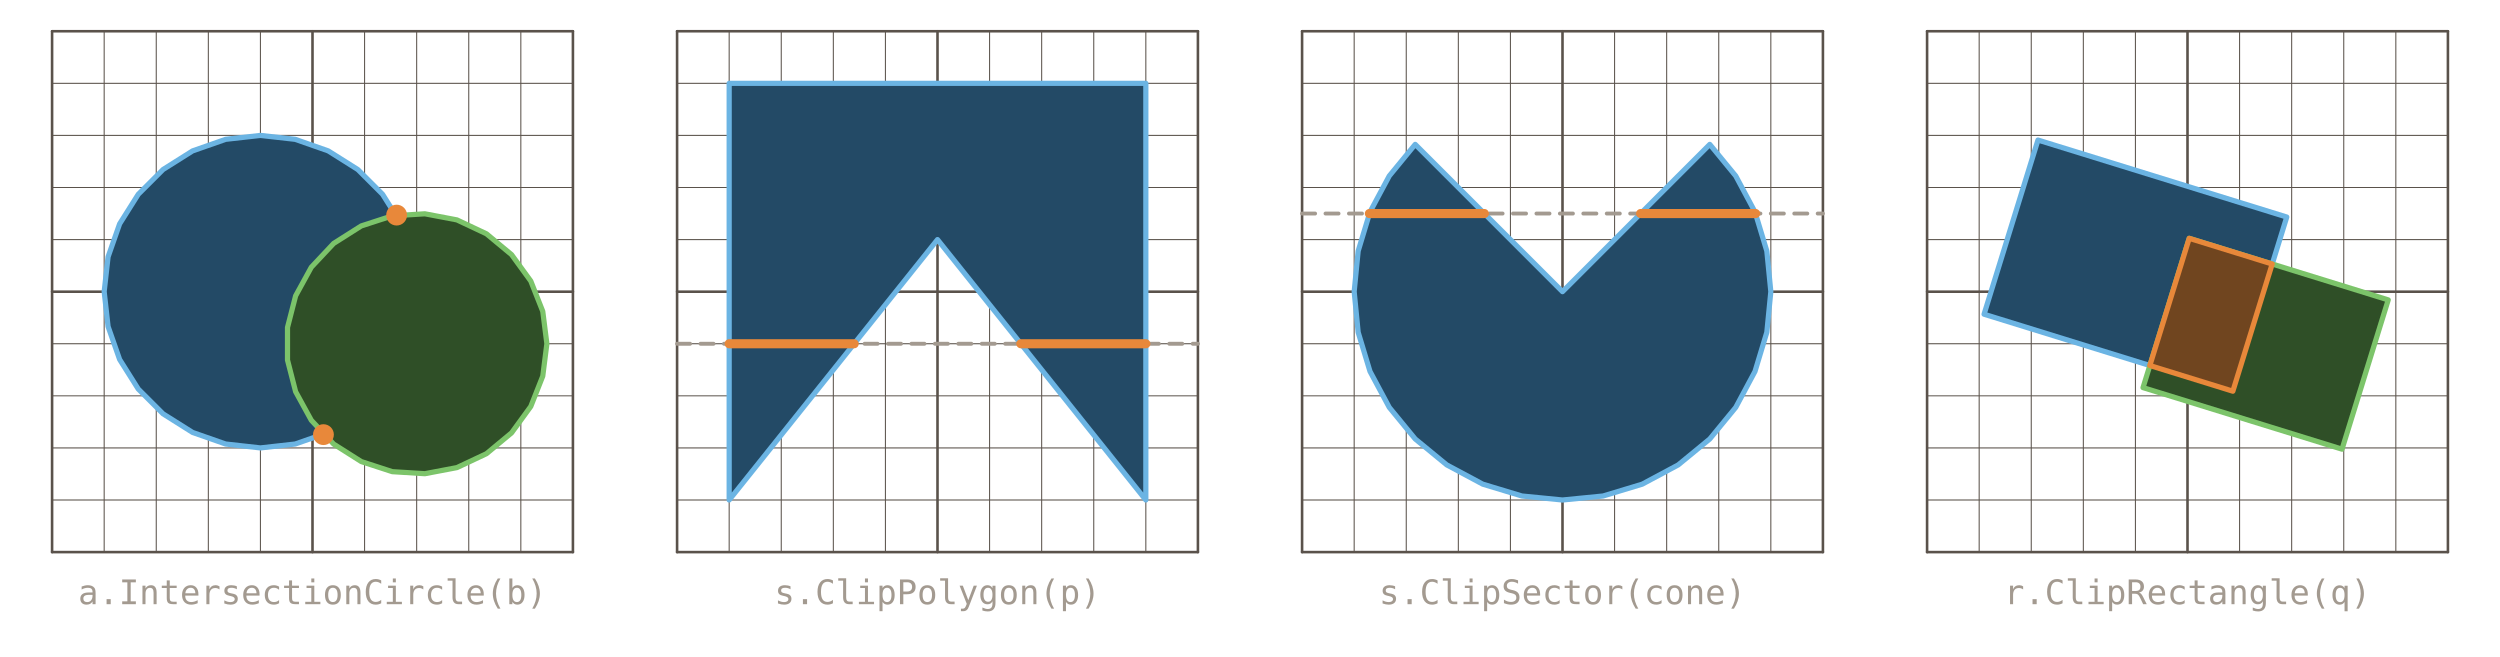
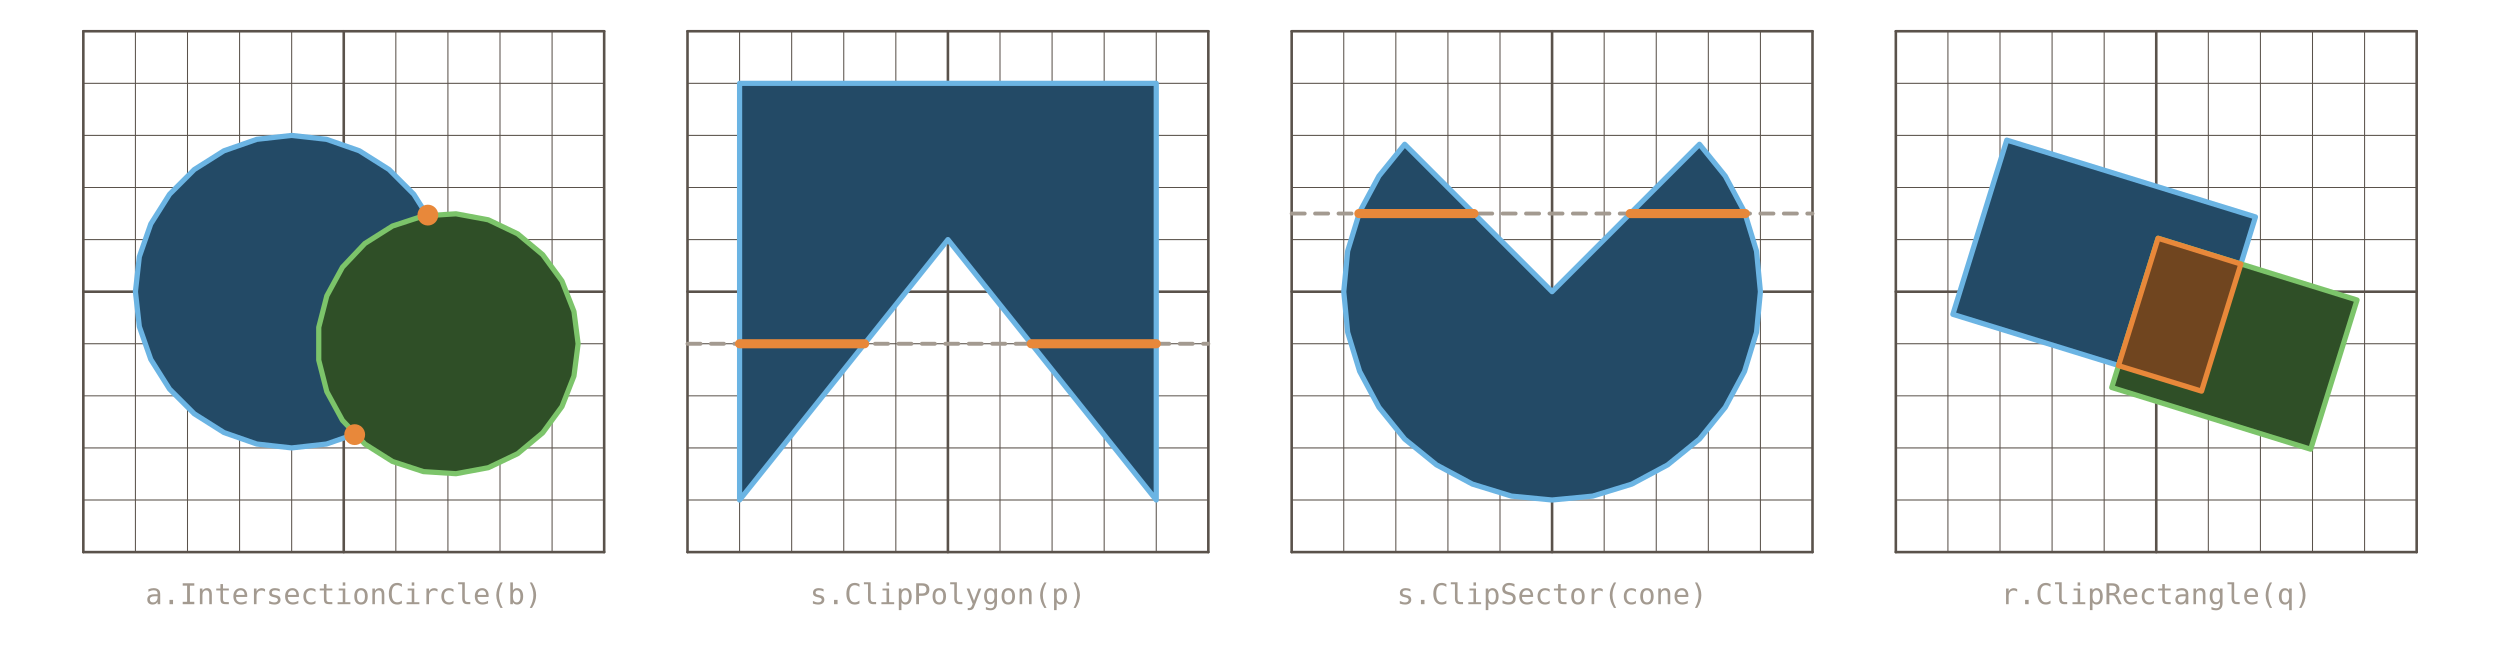
- <svg xmlns="http://www.w3.org/2000/svg" width="960" height="252" viewBox="0 0 960 252" role="img">
-   <g transform="translate(20.0 12.0) scale(20) translate(-0.000 -0.000)">
-     <line x1="0.000" y1="0.000" x2="0.000" y2="10.000" stroke="#5a524b" stroke-width="0.050" stroke-linecap="round" />
-     <line x1="1.000" y1="0.000" x2="1.000" y2="10.000" stroke="#5a524b" stroke-width="0.020" stroke-linecap="round" />
-     <line x1="2.000" y1="0.000" x2="2.000" y2="10.000" stroke="#5a524b" stroke-width="0.020" stroke-linecap="round" />
-     <line x1="3.000" y1="0.000" x2="3.000" y2="10.000" stroke="#5a524b" stroke-width="0.020" stroke-linecap="round" />
-     <line x1="4.000" y1="0.000" x2="4.000" y2="10.000" stroke="#5a524b" stroke-width="0.020" stroke-linecap="round" />
-     <line x1="5.000" y1="0.000" x2="5.000" y2="10.000" stroke="#5a524b" stroke-width="0.050" stroke-linecap="round" />
-     <line x1="6.000" y1="0.000" x2="6.000" y2="10.000" stroke="#5a524b" stroke-width="0.020" stroke-linecap="round" />
-     <line x1="7.000" y1="0.000" x2="7.000" y2="10.000" stroke="#5a524b" stroke-width="0.020" stroke-linecap="round" />
-     <line x1="8.000" y1="0.000" x2="8.000" y2="10.000" stroke="#5a524b" stroke-width="0.020" stroke-linecap="round" />
-     <line x1="9.000" y1="0.000" x2="9.000" y2="10.000" stroke="#5a524b" stroke-width="0.020" stroke-linecap="round" />
-     <line x1="10.000" y1="0.000" x2="10.000" y2="10.000" stroke="#5a524b" stroke-width="0.050" stroke-linecap="round" />
-     <line x1="0.000" y1="0.000" x2="10.000" y2="0.000" stroke="#5a524b" stroke-width="0.050" stroke-linecap="round" />
-     <line x1="0.000" y1="1.000" x2="10.000" y2="1.000" stroke="#5a524b" stroke-width="0.020" stroke-linecap="round" />
-     <line x1="0.000" y1="2.000" x2="10.000" y2="2.000" stroke="#5a524b" stroke-width="0.020" stroke-linecap="round" />
-     <line x1="0.000" y1="3.000" x2="10.000" y2="3.000" stroke="#5a524b" stroke-width="0.020" stroke-linecap="round" />
-     <line x1="0.000" y1="4.000" x2="10.000" y2="4.000" stroke="#5a524b" stroke-width="0.020" stroke-linecap="round" />
-     <line x1="0.000" y1="5.000" x2="10.000" y2="5.000" stroke="#5a524b" stroke-width="0.050" stroke-linecap="round" />
-     <line x1="0.000" y1="6.000" x2="10.000" y2="6.000" stroke="#5a524b" stroke-width="0.020" stroke-linecap="round" />
-     <line x1="0.000" y1="7.000" x2="10.000" y2="7.000" stroke="#5a524b" stroke-width="0.020" stroke-linecap="round" />
-     <line x1="0.000" y1="8.000" x2="10.000" y2="8.000" stroke="#5a524b" stroke-width="0.020" stroke-linecap="round" />
-     <line x1="0.000" y1="9.000" x2="10.000" y2="9.000" stroke="#5a524b" stroke-width="0.020" stroke-linecap="round" />
-     <line x1="0.000" y1="10.000" x2="10.000" y2="10.000" stroke="#5a524b" stroke-width="0.050" stroke-linecap="round" />
-     <polygon points="7.000,5.000 6.925,5.668 6.703,6.302 6.345,6.870 5.870,7.345 5.302,7.703 4.668,7.925 4.000,8.000 3.332,7.925 2.698,7.703 2.130,7.345 1.655,6.870 1.297,6.302 1.075,5.668 1.000,5.000 1.075,4.332 1.297,3.698 1.655,3.130 2.130,2.655 2.698,2.297 3.332,2.075 4.000,2.000 4.668,2.075 5.302,2.297 5.870,2.655 6.345,3.130 6.703,3.698 6.925,4.332" fill="#234a66" stroke="#6bb4e3" stroke-width="0.100" stroke-linejoin="round" />
-     <polygon points="9.500,6.000 9.421,6.622 9.191,7.204 8.822,7.711 8.340,8.111 7.773,8.378 7.157,8.495 6.532,8.456 5.936,8.262 5.406,7.926 4.977,7.469 4.676,6.920 4.520,6.313 4.520,5.687 4.676,5.080 4.977,4.531 5.406,4.074 5.936,3.738 6.532,3.544 7.157,3.505 7.773,3.622 8.340,3.889 8.822,4.289 9.191,4.796 9.421,5.378" fill="#2f4f27" stroke="#7cc46a" stroke-width="0.100" stroke-linejoin="round" />
-     <circle cx="5.210" cy="7.745" r="0.200" fill="#e8883a" />
-     <circle cx="6.615" cy="3.530" r="0.200" fill="#e8883a" />
+ <svg xmlns="http://www.w3.org/2000/svg" width="960" height="248" viewBox="0 0 960 248" role="img">
+   <g transform="translate(32.0 12.0)">
+     <line x1="0.0" y1="0.0" x2="0.0" y2="200.0" fill="none" stroke="#5a524b" stroke-width="1" stroke-linecap="round" />
+     <line x1="20.0" y1="0.0" x2="20.0" y2="200.0" fill="none" stroke="#5a524b" stroke-width="0.4" stroke-linecap="round" />
+     <line x1="40.0" y1="0.0" x2="40.0" y2="200.0" fill="none" stroke="#5a524b" stroke-width="0.4" stroke-linecap="round" />
+     <line x1="60.0" y1="0.0" x2="60.0" y2="200.0" fill="none" stroke="#5a524b" stroke-width="0.4" stroke-linecap="round" />
+     <line x1="80.0" y1="0.0" x2="80.0" y2="200.0" fill="none" stroke="#5a524b" stroke-width="0.4" stroke-linecap="round" />
+     <line x1="100.0" y1="0.0" x2="100.0" y2="200.0" fill="none" stroke="#5a524b" stroke-width="1" stroke-linecap="round" />
+     <line x1="120.0" y1="0.0" x2="120.0" y2="200.0" fill="none" stroke="#5a524b" stroke-width="0.4" stroke-linecap="round" />
+     <line x1="140.0" y1="0.0" x2="140.0" y2="200.0" fill="none" stroke="#5a524b" stroke-width="0.4" stroke-linecap="round" />
+     <line x1="160.0" y1="0.0" x2="160.0" y2="200.0" fill="none" stroke="#5a524b" stroke-width="0.4" stroke-linecap="round" />
+     <line x1="180.0" y1="0.0" x2="180.0" y2="200.0" fill="none" stroke="#5a524b" stroke-width="0.4" stroke-linecap="round" />
+     <line x1="200.0" y1="0.0" x2="200.0" y2="200.0" fill="none" stroke="#5a524b" stroke-width="1" stroke-linecap="round" />
+     <line x1="0.0" y1="0.0" x2="200.0" y2="0.0" fill="none" stroke="#5a524b" stroke-width="1" stroke-linecap="round" />
+     <line x1="0.0" y1="20.0" x2="200.0" y2="20.0" fill="none" stroke="#5a524b" stroke-width="0.4" stroke-linecap="round" />
+     <line x1="0.0" y1="40.0" x2="200.0" y2="40.0" fill="none" stroke="#5a524b" stroke-width="0.4" stroke-linecap="round" />
+     <line x1="0.0" y1="60.0" x2="200.0" y2="60.0" fill="none" stroke="#5a524b" stroke-width="0.4" stroke-linecap="round" />
+     <line x1="0.0" y1="80.0" x2="200.0" y2="80.0" fill="none" stroke="#5a524b" stroke-width="0.4" stroke-linecap="round" />
+     <line x1="0.0" y1="100.0" x2="200.0" y2="100.0" fill="none" stroke="#5a524b" stroke-width="1" stroke-linecap="round" />
+     <line x1="0.0" y1="120.0" x2="200.0" y2="120.0" fill="none" stroke="#5a524b" stroke-width="0.4" stroke-linecap="round" />
+     <line x1="0.0" y1="140.0" x2="200.0" y2="140.0" fill="none" stroke="#5a524b" stroke-width="0.4" stroke-linecap="round" />
+     <line x1="0.0" y1="160.0" x2="200.0" y2="160.0" fill="none" stroke="#5a524b" stroke-width="0.4" stroke-linecap="round" />
+     <line x1="0.0" y1="180.0" x2="200.0" y2="180.0" fill="none" stroke="#5a524b" stroke-width="0.4" stroke-linecap="round" />
+     <line x1="0.0" y1="200.0" x2="200.0" y2="200.0" fill="none" stroke="#5a524b" stroke-width="1" stroke-linecap="round" />
+     <polygon points="140.0,100.0 138.5,113.4 134.1,126.0 126.9,137.4 117.4,146.9 106.0,154.1 93.4,158.5 80.0,160.0 66.6,158.5 54.0,154.1 42.6,146.9 33.1,137.4 25.9,126.0 21.5,113.4 20.0,100.0 21.5,86.6 25.9,74.0 33.1,62.6 42.6,53.1 54.0,45.9 66.6,41.5 80.0,40.0 93.4,41.5 106.0,45.9 117.4,53.1 126.9,62.6 134.1,74.0 138.5,86.6" fill="#234a66" stroke="#6bb4e3" stroke-width="2" stroke-linejoin="round" />
+     <polygon points="190.0,120.0 188.4,132.4 183.8,144.1 176.4,154.2 166.8,162.2 155.5,167.6 143.1,169.9 130.6,169.1 118.7,165.2 108.1,158.5 99.5,149.4 93.5,138.4 90.4,126.3 90.4,113.7 93.5,101.6 99.5,90.6 108.1,81.5 118.7,74.8 130.6,70.9 143.1,70.1 155.5,72.4 166.8,77.8 176.4,85.8 183.8,95.9 188.4,107.6" fill="#2f4f27" stroke="#7cc46a" stroke-width="2" stroke-linejoin="round" />
+     <circle cx="104.2" cy="154.9" r="4" fill="#e8883a" stroke="none" />
+     <circle cx="132.3" cy="70.6" r="4" fill="#e8883a" stroke="none" />
  </g>
-   <text x="120.0" y="232.0" font-family="ui-monospace, SFMono-Regular, Menlo, Consolas, monospace" font-size="13" text-anchor="middle" fill="#a39a90">a.IntersectionCircle(b)</text>
-   <g transform="translate(260.0 12.0) scale(20) translate(-0.000 -0.000)">
-     <line x1="0.000" y1="0.000" x2="0.000" y2="10.000" stroke="#5a524b" stroke-width="0.050" stroke-linecap="round" />
-     <line x1="1.000" y1="0.000" x2="1.000" y2="10.000" stroke="#5a524b" stroke-width="0.020" stroke-linecap="round" />
-     <line x1="2.000" y1="0.000" x2="2.000" y2="10.000" stroke="#5a524b" stroke-width="0.020" stroke-linecap="round" />
-     <line x1="3.000" y1="0.000" x2="3.000" y2="10.000" stroke="#5a524b" stroke-width="0.020" stroke-linecap="round" />
-     <line x1="4.000" y1="0.000" x2="4.000" y2="10.000" stroke="#5a524b" stroke-width="0.020" stroke-linecap="round" />
-     <line x1="5.000" y1="0.000" x2="5.000" y2="10.000" stroke="#5a524b" stroke-width="0.050" stroke-linecap="round" />
-     <line x1="6.000" y1="0.000" x2="6.000" y2="10.000" stroke="#5a524b" stroke-width="0.020" stroke-linecap="round" />
-     <line x1="7.000" y1="0.000" x2="7.000" y2="10.000" stroke="#5a524b" stroke-width="0.020" stroke-linecap="round" />
-     <line x1="8.000" y1="0.000" x2="8.000" y2="10.000" stroke="#5a524b" stroke-width="0.020" stroke-linecap="round" />
-     <line x1="9.000" y1="0.000" x2="9.000" y2="10.000" stroke="#5a524b" stroke-width="0.020" stroke-linecap="round" />
-     <line x1="10.000" y1="0.000" x2="10.000" y2="10.000" stroke="#5a524b" stroke-width="0.050" stroke-linecap="round" />
-     <line x1="0.000" y1="0.000" x2="10.000" y2="0.000" stroke="#5a524b" stroke-width="0.050" stroke-linecap="round" />
-     <line x1="0.000" y1="1.000" x2="10.000" y2="1.000" stroke="#5a524b" stroke-width="0.020" stroke-linecap="round" />
-     <line x1="0.000" y1="2.000" x2="10.000" y2="2.000" stroke="#5a524b" stroke-width="0.020" stroke-linecap="round" />
-     <line x1="0.000" y1="3.000" x2="10.000" y2="3.000" stroke="#5a524b" stroke-width="0.020" stroke-linecap="round" />
-     <line x1="0.000" y1="4.000" x2="10.000" y2="4.000" stroke="#5a524b" stroke-width="0.020" stroke-linecap="round" />
-     <line x1="0.000" y1="5.000" x2="10.000" y2="5.000" stroke="#5a524b" stroke-width="0.050" stroke-linecap="round" />
-     <line x1="0.000" y1="6.000" x2="10.000" y2="6.000" stroke="#5a524b" stroke-width="0.020" stroke-linecap="round" />
-     <line x1="0.000" y1="7.000" x2="10.000" y2="7.000" stroke="#5a524b" stroke-width="0.020" stroke-linecap="round" />
-     <line x1="0.000" y1="8.000" x2="10.000" y2="8.000" stroke="#5a524b" stroke-width="0.020" stroke-linecap="round" />
-     <line x1="0.000" y1="9.000" x2="10.000" y2="9.000" stroke="#5a524b" stroke-width="0.020" stroke-linecap="round" />
-     <line x1="0.000" y1="10.000" x2="10.000" y2="10.000" stroke="#5a524b" stroke-width="0.050" stroke-linecap="round" />
-     <polygon points="1.000,1.000 9.000,1.000 9.000,9.000 5.000,4.000 1.000,9.000" fill="#234a66" stroke="#6bb4e3" stroke-width="0.100" stroke-linejoin="round" />
-     <line x1="0.000" y1="6.000" x2="10.000" y2="6.000" stroke="#a39a90" stroke-width="0.075" stroke-dasharray="0.250 0.200" stroke-linecap="round" />
-     <line x1="1.000" y1="6.000" x2="3.400" y2="6.000" stroke="#e8883a" stroke-width="0.175" stroke-linecap="round" />
-     <line x1="6.600" y1="6.000" x2="9.000" y2="6.000" stroke="#e8883a" stroke-width="0.175" stroke-linecap="round" />
+   <text x="132.0" y="232.0" font-family="ui-monospace, SFMono-Regular, Menlo, Consolas, monospace" font-size="11" text-anchor="middle" fill="#a39a90">a.IntersectionCircle(b)</text>
+   <g transform="translate(264.0 12.0)">
+     <line x1="0.0" y1="0.0" x2="0.0" y2="200.0" fill="none" stroke="#5a524b" stroke-width="1" stroke-linecap="round" />
+     <line x1="20.0" y1="0.0" x2="20.0" y2="200.0" fill="none" stroke="#5a524b" stroke-width="0.4" stroke-linecap="round" />
+     <line x1="40.0" y1="0.0" x2="40.0" y2="200.0" fill="none" stroke="#5a524b" stroke-width="0.4" stroke-linecap="round" />
+     <line x1="60.0" y1="0.0" x2="60.0" y2="200.0" fill="none" stroke="#5a524b" stroke-width="0.4" stroke-linecap="round" />
+     <line x1="80.0" y1="0.0" x2="80.0" y2="200.0" fill="none" stroke="#5a524b" stroke-width="0.4" stroke-linecap="round" />
+     <line x1="100.0" y1="0.0" x2="100.0" y2="200.0" fill="none" stroke="#5a524b" stroke-width="1" stroke-linecap="round" />
+     <line x1="120.0" y1="0.0" x2="120.0" y2="200.0" fill="none" stroke="#5a524b" stroke-width="0.4" stroke-linecap="round" />
+     <line x1="140.0" y1="0.0" x2="140.0" y2="200.0" fill="none" stroke="#5a524b" stroke-width="0.4" stroke-linecap="round" />
+     <line x1="160.0" y1="0.0" x2="160.0" y2="200.0" fill="none" stroke="#5a524b" stroke-width="0.4" stroke-linecap="round" />
+     <line x1="180.0" y1="0.0" x2="180.0" y2="200.0" fill="none" stroke="#5a524b" stroke-width="0.4" stroke-linecap="round" />
+     <line x1="200.0" y1="0.0" x2="200.0" y2="200.0" fill="none" stroke="#5a524b" stroke-width="1" stroke-linecap="round" />
+     <line x1="0.0" y1="0.0" x2="200.0" y2="0.0" fill="none" stroke="#5a524b" stroke-width="1" stroke-linecap="round" />
+     <line x1="0.0" y1="20.0" x2="200.0" y2="20.0" fill="none" stroke="#5a524b" stroke-width="0.4" stroke-linecap="round" />
+     <line x1="0.0" y1="40.0" x2="200.0" y2="40.0" fill="none" stroke="#5a524b" stroke-width="0.4" stroke-linecap="round" />
+     <line x1="0.0" y1="60.0" x2="200.0" y2="60.0" fill="none" stroke="#5a524b" stroke-width="0.4" stroke-linecap="round" />
+     <line x1="0.0" y1="80.0" x2="200.0" y2="80.0" fill="none" stroke="#5a524b" stroke-width="0.4" stroke-linecap="round" />
+     <line x1="0.0" y1="100.0" x2="200.0" y2="100.0" fill="none" stroke="#5a524b" stroke-width="1" stroke-linecap="round" />
+     <line x1="0.0" y1="120.0" x2="200.0" y2="120.0" fill="none" stroke="#5a524b" stroke-width="0.4" stroke-linecap="round" />
+     <line x1="0.0" y1="140.0" x2="200.0" y2="140.0" fill="none" stroke="#5a524b" stroke-width="0.4" stroke-linecap="round" />
+     <line x1="0.0" y1="160.0" x2="200.0" y2="160.0" fill="none" stroke="#5a524b" stroke-width="0.4" stroke-linecap="round" />
+     <line x1="0.0" y1="180.0" x2="200.0" y2="180.0" fill="none" stroke="#5a524b" stroke-width="0.4" stroke-linecap="round" />
+     <line x1="0.0" y1="200.0" x2="200.0" y2="200.0" fill="none" stroke="#5a524b" stroke-width="1" stroke-linecap="round" />
+     <polygon points="20.0,20.0 180.0,20.0 180.0,180.0 100.0,80.0 20.0,180.0" fill="#234a66" stroke="#6bb4e3" stroke-width="2" stroke-linejoin="round" />
+     <line x1="0.0" y1="120.0" x2="200.0" y2="120.0" fill="none" stroke="#a39a90" stroke-width="1.5" stroke-dasharray="5 4" stroke-linecap="round" />
+     <line x1="20.0" y1="120.0" x2="68.0" y2="120.0" fill="none" stroke="#e8883a" stroke-width="3.5" stroke-linecap="round" />
+     <line x1="132.0" y1="120.0" x2="180.0" y2="120.0" fill="none" stroke="#e8883a" stroke-width="3.5" stroke-linecap="round" />
  </g>
-   <text x="360.0" y="232.0" font-family="ui-monospace, SFMono-Regular, Menlo, Consolas, monospace" font-size="13" text-anchor="middle" fill="#a39a90">s.ClipPolygon(p)</text>
-   <g transform="translate(500.0 12.0) scale(20) translate(-0.000 -0.000)">
-     <line x1="0.000" y1="0.000" x2="0.000" y2="10.000" stroke="#5a524b" stroke-width="0.050" stroke-linecap="round" />
-     <line x1="1.000" y1="0.000" x2="1.000" y2="10.000" stroke="#5a524b" stroke-width="0.020" stroke-linecap="round" />
-     <line x1="2.000" y1="0.000" x2="2.000" y2="10.000" stroke="#5a524b" stroke-width="0.020" stroke-linecap="round" />
-     <line x1="3.000" y1="0.000" x2="3.000" y2="10.000" stroke="#5a524b" stroke-width="0.020" stroke-linecap="round" />
-     <line x1="4.000" y1="0.000" x2="4.000" y2="10.000" stroke="#5a524b" stroke-width="0.020" stroke-linecap="round" />
-     <line x1="5.000" y1="0.000" x2="5.000" y2="10.000" stroke="#5a524b" stroke-width="0.050" stroke-linecap="round" />
-     <line x1="6.000" y1="0.000" x2="6.000" y2="10.000" stroke="#5a524b" stroke-width="0.020" stroke-linecap="round" />
-     <line x1="7.000" y1="0.000" x2="7.000" y2="10.000" stroke="#5a524b" stroke-width="0.020" stroke-linecap="round" />
-     <line x1="8.000" y1="0.000" x2="8.000" y2="10.000" stroke="#5a524b" stroke-width="0.020" stroke-linecap="round" />
-     <line x1="9.000" y1="0.000" x2="9.000" y2="10.000" stroke="#5a524b" stroke-width="0.020" stroke-linecap="round" />
-     <line x1="10.000" y1="0.000" x2="10.000" y2="10.000" stroke="#5a524b" stroke-width="0.050" stroke-linecap="round" />
-     <line x1="0.000" y1="0.000" x2="10.000" y2="0.000" stroke="#5a524b" stroke-width="0.050" stroke-linecap="round" />
-     <line x1="0.000" y1="1.000" x2="10.000" y2="1.000" stroke="#5a524b" stroke-width="0.020" stroke-linecap="round" />
-     <line x1="0.000" y1="2.000" x2="10.000" y2="2.000" stroke="#5a524b" stroke-width="0.020" stroke-linecap="round" />
-     <line x1="0.000" y1="3.000" x2="10.000" y2="3.000" stroke="#5a524b" stroke-width="0.020" stroke-linecap="round" />
-     <line x1="0.000" y1="4.000" x2="10.000" y2="4.000" stroke="#5a524b" stroke-width="0.020" stroke-linecap="round" />
-     <line x1="0.000" y1="5.000" x2="10.000" y2="5.000" stroke="#5a524b" stroke-width="0.050" stroke-linecap="round" />
-     <line x1="0.000" y1="6.000" x2="10.000" y2="6.000" stroke="#5a524b" stroke-width="0.020" stroke-linecap="round" />
-     <line x1="0.000" y1="7.000" x2="10.000" y2="7.000" stroke="#5a524b" stroke-width="0.020" stroke-linecap="round" />
-     <line x1="0.000" y1="8.000" x2="10.000" y2="8.000" stroke="#5a524b" stroke-width="0.020" stroke-linecap="round" />
-     <line x1="0.000" y1="9.000" x2="10.000" y2="9.000" stroke="#5a524b" stroke-width="0.020" stroke-linecap="round" />
-     <line x1="0.000" y1="10.000" x2="10.000" y2="10.000" stroke="#5a524b" stroke-width="0.050" stroke-linecap="round" />
-     <polygon points="5.000,5.000 7.828,2.172 8.326,2.778 8.696,3.469 8.923,4.220 9.000,5.000 8.923,5.780 8.696,6.531 8.326,7.222 7.828,7.828 7.222,8.326 6.531,8.696 5.780,8.923 5.000,9.000 4.220,8.923 3.469,8.696 2.778,8.326 2.172,7.828 1.674,7.222 1.304,6.531 1.077,5.780 1.000,5.000 1.077,4.220 1.304,3.469 1.674,2.778 2.172,2.172" fill="#234a66" stroke="#6bb4e3" stroke-width="0.100" stroke-linejoin="round" />
-     <line x1="0.000" y1="3.500" x2="10.000" y2="3.500" stroke="#a39a90" stroke-width="0.075" stroke-dasharray="0.250 0.200" stroke-linecap="round" />
-     <line x1="1.292" y1="3.500" x2="3.500" y2="3.500" stroke="#e8883a" stroke-width="0.175" stroke-linecap="round" />
-     <line x1="6.500" y1="3.500" x2="8.708" y2="3.500" stroke="#e8883a" stroke-width="0.175" stroke-linecap="round" />
+   <text x="364.0" y="232.0" font-family="ui-monospace, SFMono-Regular, Menlo, Consolas, monospace" font-size="11" text-anchor="middle" fill="#a39a90">s.ClipPolygon(p)</text>
+   <g transform="translate(496.0 12.0)">
+     <line x1="0.0" y1="0.0" x2="0.0" y2="200.0" fill="none" stroke="#5a524b" stroke-width="1" stroke-linecap="round" />
+     <line x1="20.0" y1="0.0" x2="20.0" y2="200.0" fill="none" stroke="#5a524b" stroke-width="0.4" stroke-linecap="round" />
+     <line x1="40.0" y1="0.0" x2="40.0" y2="200.0" fill="none" stroke="#5a524b" stroke-width="0.4" stroke-linecap="round" />
+     <line x1="60.0" y1="0.0" x2="60.0" y2="200.0" fill="none" stroke="#5a524b" stroke-width="0.4" stroke-linecap="round" />
+     <line x1="80.0" y1="0.0" x2="80.0" y2="200.0" fill="none" stroke="#5a524b" stroke-width="0.4" stroke-linecap="round" />
+     <line x1="100.0" y1="0.0" x2="100.0" y2="200.0" fill="none" stroke="#5a524b" stroke-width="1" stroke-linecap="round" />
+     <line x1="120.0" y1="0.0" x2="120.0" y2="200.0" fill="none" stroke="#5a524b" stroke-width="0.4" stroke-linecap="round" />
+     <line x1="140.0" y1="0.0" x2="140.0" y2="200.0" fill="none" stroke="#5a524b" stroke-width="0.4" stroke-linecap="round" />
+     <line x1="160.0" y1="0.0" x2="160.0" y2="200.0" fill="none" stroke="#5a524b" stroke-width="0.4" stroke-linecap="round" />
+     <line x1="180.0" y1="0.0" x2="180.0" y2="200.0" fill="none" stroke="#5a524b" stroke-width="0.4" stroke-linecap="round" />
+     <line x1="200.0" y1="0.0" x2="200.0" y2="200.0" fill="none" stroke="#5a524b" stroke-width="1" stroke-linecap="round" />
+     <line x1="0.0" y1="0.0" x2="200.0" y2="0.0" fill="none" stroke="#5a524b" stroke-width="1" stroke-linecap="round" />
+     <line x1="0.0" y1="20.0" x2="200.0" y2="20.0" fill="none" stroke="#5a524b" stroke-width="0.4" stroke-linecap="round" />
+     <line x1="0.0" y1="40.0" x2="200.0" y2="40.0" fill="none" stroke="#5a524b" stroke-width="0.4" stroke-linecap="round" />
+     <line x1="0.0" y1="60.0" x2="200.0" y2="60.0" fill="none" stroke="#5a524b" stroke-width="0.4" stroke-linecap="round" />
+     <line x1="0.0" y1="80.0" x2="200.0" y2="80.0" fill="none" stroke="#5a524b" stroke-width="0.4" stroke-linecap="round" />
+     <line x1="0.0" y1="100.0" x2="200.0" y2="100.0" fill="none" stroke="#5a524b" stroke-width="1" stroke-linecap="round" />
+     <line x1="0.0" y1="120.0" x2="200.0" y2="120.0" fill="none" stroke="#5a524b" stroke-width="0.4" stroke-linecap="round" />
+     <line x1="0.0" y1="140.0" x2="200.0" y2="140.0" fill="none" stroke="#5a524b" stroke-width="0.4" stroke-linecap="round" />
+     <line x1="0.0" y1="160.0" x2="200.0" y2="160.0" fill="none" stroke="#5a524b" stroke-width="0.4" stroke-linecap="round" />
+     <line x1="0.0" y1="180.0" x2="200.0" y2="180.0" fill="none" stroke="#5a524b" stroke-width="0.4" stroke-linecap="round" />
+     <line x1="0.0" y1="200.0" x2="200.0" y2="200.0" fill="none" stroke="#5a524b" stroke-width="1" stroke-linecap="round" />
+     <polygon points="100.0,100.0 156.6,43.4 166.5,55.6 173.9,69.4 178.5,84.4 180.0,100.0 178.5,115.6 173.9,130.6 166.5,144.4 156.6,156.6 144.4,166.5 130.6,173.9 115.6,178.5 100.0,180.0 84.4,178.5 69.4,173.9 55.6,166.5 43.4,156.6 33.5,144.4 26.1,130.6 21.5,115.6 20.0,100.0 21.5,84.4 26.1,69.4 33.5,55.6 43.4,43.4" fill="#234a66" stroke="#6bb4e3" stroke-width="2" stroke-linejoin="round" />
+     <line x1="0.0" y1="70.0" x2="200.0" y2="70.0" fill="none" stroke="#a39a90" stroke-width="1.5" stroke-dasharray="5 4" stroke-linecap="round" />
+     <line x1="25.8" y1="70.0" x2="70.0" y2="70.0" fill="none" stroke="#e8883a" stroke-width="3.5" stroke-linecap="round" />
+     <line x1="130.0" y1="70.0" x2="174.2" y2="70.0" fill="none" stroke="#e8883a" stroke-width="3.5" stroke-linecap="round" />
  </g>
-   <text x="600.0" y="232.0" font-family="ui-monospace, SFMono-Regular, Menlo, Consolas, monospace" font-size="13" text-anchor="middle" fill="#a39a90">s.ClipSector(cone)</text>
-   <g transform="translate(740.0 12.0) scale(20) translate(-0.000 -0.000)">
-     <line x1="0.000" y1="0.000" x2="0.000" y2="10.000" stroke="#5a524b" stroke-width="0.050" stroke-linecap="round" />
-     <line x1="1.000" y1="0.000" x2="1.000" y2="10.000" stroke="#5a524b" stroke-width="0.020" stroke-linecap="round" />
-     <line x1="2.000" y1="0.000" x2="2.000" y2="10.000" stroke="#5a524b" stroke-width="0.020" stroke-linecap="round" />
-     <line x1="3.000" y1="0.000" x2="3.000" y2="10.000" stroke="#5a524b" stroke-width="0.020" stroke-linecap="round" />
-     <line x1="4.000" y1="0.000" x2="4.000" y2="10.000" stroke="#5a524b" stroke-width="0.020" stroke-linecap="round" />
-     <line x1="5.000" y1="0.000" x2="5.000" y2="10.000" stroke="#5a524b" stroke-width="0.050" stroke-linecap="round" />
-     <line x1="6.000" y1="0.000" x2="6.000" y2="10.000" stroke="#5a524b" stroke-width="0.020" stroke-linecap="round" />
-     <line x1="7.000" y1="0.000" x2="7.000" y2="10.000" stroke="#5a524b" stroke-width="0.020" stroke-linecap="round" />
-     <line x1="8.000" y1="0.000" x2="8.000" y2="10.000" stroke="#5a524b" stroke-width="0.020" stroke-linecap="round" />
-     <line x1="9.000" y1="0.000" x2="9.000" y2="10.000" stroke="#5a524b" stroke-width="0.020" stroke-linecap="round" />
-     <line x1="10.000" y1="0.000" x2="10.000" y2="10.000" stroke="#5a524b" stroke-width="0.050" stroke-linecap="round" />
-     <line x1="0.000" y1="0.000" x2="10.000" y2="0.000" stroke="#5a524b" stroke-width="0.050" stroke-linecap="round" />
-     <line x1="0.000" y1="1.000" x2="10.000" y2="1.000" stroke="#5a524b" stroke-width="0.020" stroke-linecap="round" />
-     <line x1="0.000" y1="2.000" x2="10.000" y2="2.000" stroke="#5a524b" stroke-width="0.020" stroke-linecap="round" />
-     <line x1="0.000" y1="3.000" x2="10.000" y2="3.000" stroke="#5a524b" stroke-width="0.020" stroke-linecap="round" />
-     <line x1="0.000" y1="4.000" x2="10.000" y2="4.000" stroke="#5a524b" stroke-width="0.020" stroke-linecap="round" />
-     <line x1="0.000" y1="5.000" x2="10.000" y2="5.000" stroke="#5a524b" stroke-width="0.050" stroke-linecap="round" />
-     <line x1="0.000" y1="6.000" x2="10.000" y2="6.000" stroke="#5a524b" stroke-width="0.020" stroke-linecap="round" />
-     <line x1="0.000" y1="7.000" x2="10.000" y2="7.000" stroke="#5a524b" stroke-width="0.020" stroke-linecap="round" />
-     <line x1="0.000" y1="8.000" x2="10.000" y2="8.000" stroke="#5a524b" stroke-width="0.020" stroke-linecap="round" />
-     <line x1="0.000" y1="9.000" x2="10.000" y2="9.000" stroke="#5a524b" stroke-width="0.020" stroke-linecap="round" />
-     <line x1="0.000" y1="10.000" x2="10.000" y2="10.000" stroke="#5a524b" stroke-width="0.050" stroke-linecap="round" />
-     <polygon points="2.129,2.089 6.906,3.567 5.871,6.911 1.094,5.433" fill="#234a66" stroke="#6bb4e3" stroke-width="0.100" stroke-linejoin="round" />
-     <polygon points="5.033,3.976 8.854,5.158 7.967,8.024 4.146,6.842" fill="#2f4f27" stroke="#7cc46a" stroke-width="0.100" stroke-linejoin="round" />
-     <polygon points="5.033,3.976 6.626,4.469 5.871,6.911 4.277,6.418" fill="#70451f" stroke="#e8883a" stroke-width="0.100" stroke-linejoin="round" />
+   <text x="596.0" y="232.0" font-family="ui-monospace, SFMono-Regular, Menlo, Consolas, monospace" font-size="11" text-anchor="middle" fill="#a39a90">s.ClipSector(cone)</text>
+   <g transform="translate(728.0 12.0)">
+     <line x1="0.0" y1="0.0" x2="0.0" y2="200.0" fill="none" stroke="#5a524b" stroke-width="1" stroke-linecap="round" />
+     <line x1="20.0" y1="0.0" x2="20.0" y2="200.0" fill="none" stroke="#5a524b" stroke-width="0.4" stroke-linecap="round" />
+     <line x1="40.0" y1="0.0" x2="40.0" y2="200.0" fill="none" stroke="#5a524b" stroke-width="0.4" stroke-linecap="round" />
+     <line x1="60.0" y1="0.0" x2="60.0" y2="200.0" fill="none" stroke="#5a524b" stroke-width="0.4" stroke-linecap="round" />
+     <line x1="80.0" y1="0.0" x2="80.0" y2="200.0" fill="none" stroke="#5a524b" stroke-width="0.4" stroke-linecap="round" />
+     <line x1="100.0" y1="0.0" x2="100.0" y2="200.0" fill="none" stroke="#5a524b" stroke-width="1" stroke-linecap="round" />
+     <line x1="120.0" y1="0.0" x2="120.0" y2="200.0" fill="none" stroke="#5a524b" stroke-width="0.4" stroke-linecap="round" />
+     <line x1="140.0" y1="0.0" x2="140.0" y2="200.0" fill="none" stroke="#5a524b" stroke-width="0.4" stroke-linecap="round" />
+     <line x1="160.0" y1="0.0" x2="160.0" y2="200.0" fill="none" stroke="#5a524b" stroke-width="0.4" stroke-linecap="round" />
+     <line x1="180.0" y1="0.0" x2="180.0" y2="200.0" fill="none" stroke="#5a524b" stroke-width="0.4" stroke-linecap="round" />
+     <line x1="200.0" y1="0.0" x2="200.0" y2="200.0" fill="none" stroke="#5a524b" stroke-width="1" stroke-linecap="round" />
+     <line x1="0.0" y1="0.0" x2="200.0" y2="0.0" fill="none" stroke="#5a524b" stroke-width="1" stroke-linecap="round" />
+     <line x1="0.0" y1="20.0" x2="200.0" y2="20.0" fill="none" stroke="#5a524b" stroke-width="0.4" stroke-linecap="round" />
+     <line x1="0.0" y1="40.0" x2="200.0" y2="40.0" fill="none" stroke="#5a524b" stroke-width="0.4" stroke-linecap="round" />
+     <line x1="0.0" y1="60.0" x2="200.0" y2="60.0" fill="none" stroke="#5a524b" stroke-width="0.4" stroke-linecap="round" />
+     <line x1="0.0" y1="80.0" x2="200.0" y2="80.0" fill="none" stroke="#5a524b" stroke-width="0.4" stroke-linecap="round" />
+     <line x1="0.0" y1="100.0" x2="200.0" y2="100.0" fill="none" stroke="#5a524b" stroke-width="1" stroke-linecap="round" />
+     <line x1="0.0" y1="120.0" x2="200.0" y2="120.0" fill="none" stroke="#5a524b" stroke-width="0.4" stroke-linecap="round" />
+     <line x1="0.0" y1="140.0" x2="200.0" y2="140.0" fill="none" stroke="#5a524b" stroke-width="0.4" stroke-linecap="round" />
+     <line x1="0.0" y1="160.0" x2="200.0" y2="160.0" fill="none" stroke="#5a524b" stroke-width="0.4" stroke-linecap="round" />
+     <line x1="0.0" y1="180.0" x2="200.0" y2="180.0" fill="none" stroke="#5a524b" stroke-width="0.4" stroke-linecap="round" />
+     <line x1="0.0" y1="200.0" x2="200.0" y2="200.0" fill="none" stroke="#5a524b" stroke-width="1" stroke-linecap="round" />
+     <polygon points="42.6,41.8 138.1,71.3 117.4,138.2 21.9,108.7" fill="#234a66" stroke="#6bb4e3" stroke-width="2" stroke-linejoin="round" />
+     <polygon points="100.7,79.5 177.1,103.2 159.3,160.5 82.9,136.8" fill="#2f4f27" stroke="#7cc46a" stroke-width="2" stroke-linejoin="round" />
+     <polygon points="100.7,79.5 132.5,89.4 117.4,138.2 85.5,128.4" fill="#70451f" stroke="#e8883a" stroke-width="2" stroke-linejoin="round" />
  </g>
-   <text x="840.0" y="232.0" font-family="ui-monospace, SFMono-Regular, Menlo, Consolas, monospace" font-size="13" text-anchor="middle" fill="#a39a90">r.ClipRectangle(q)</text>
+   <text x="828.0" y="232.0" font-family="ui-monospace, SFMono-Regular, Menlo, Consolas, monospace" font-size="11" text-anchor="middle" fill="#a39a90">r.ClipRectangle(q)</text>
</svg>
